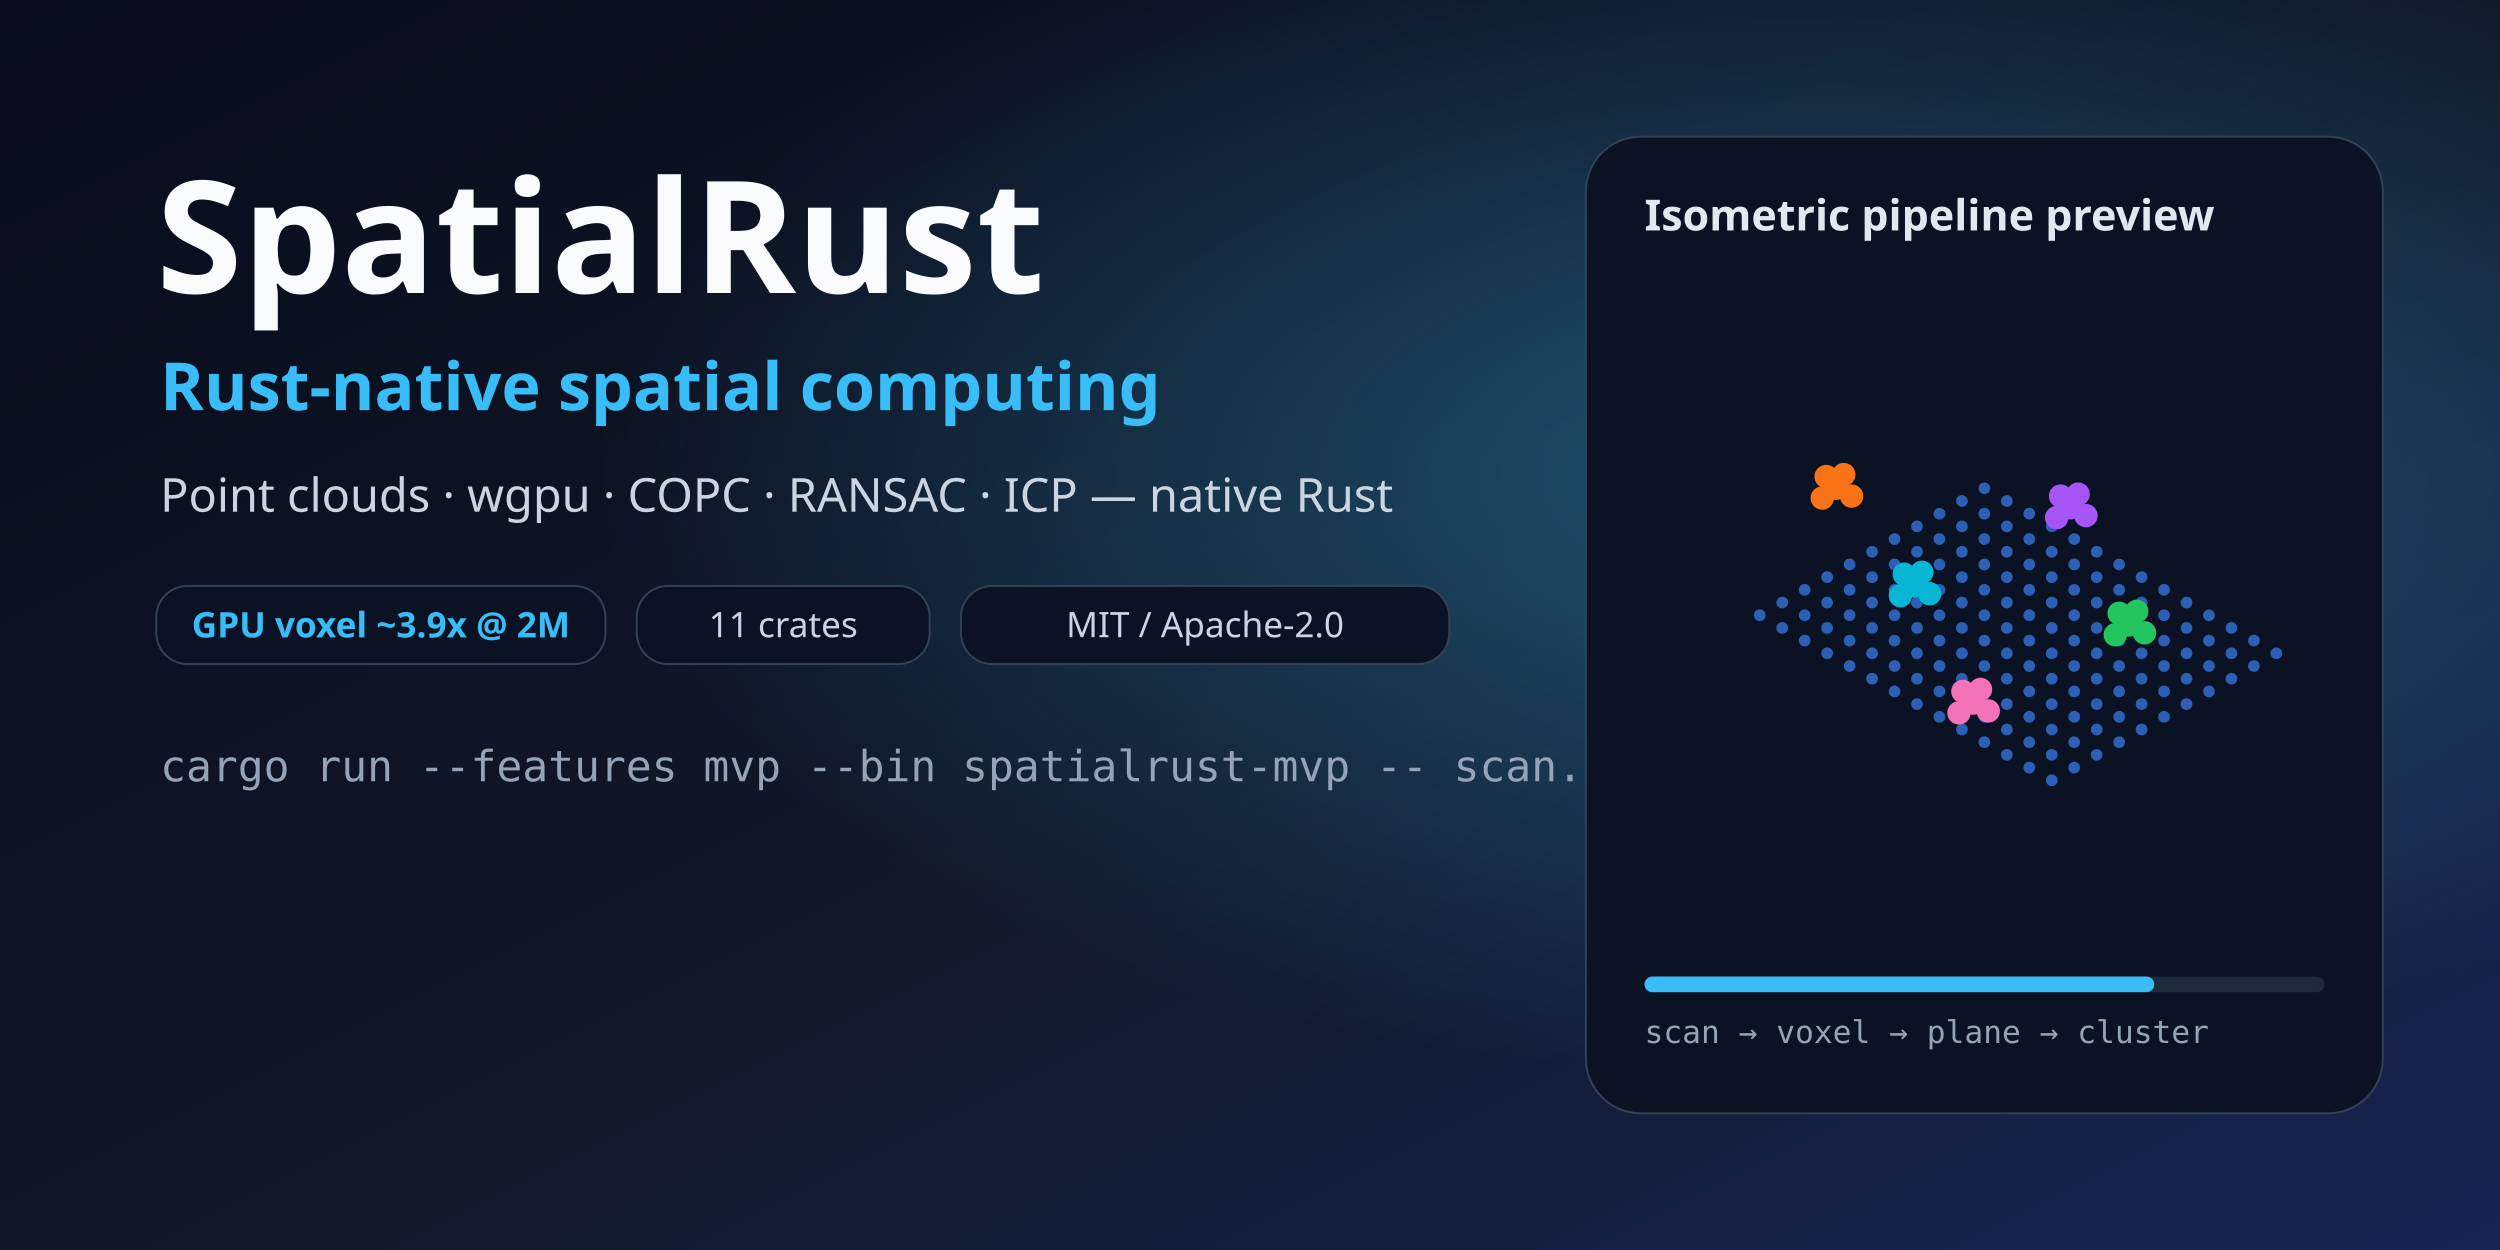
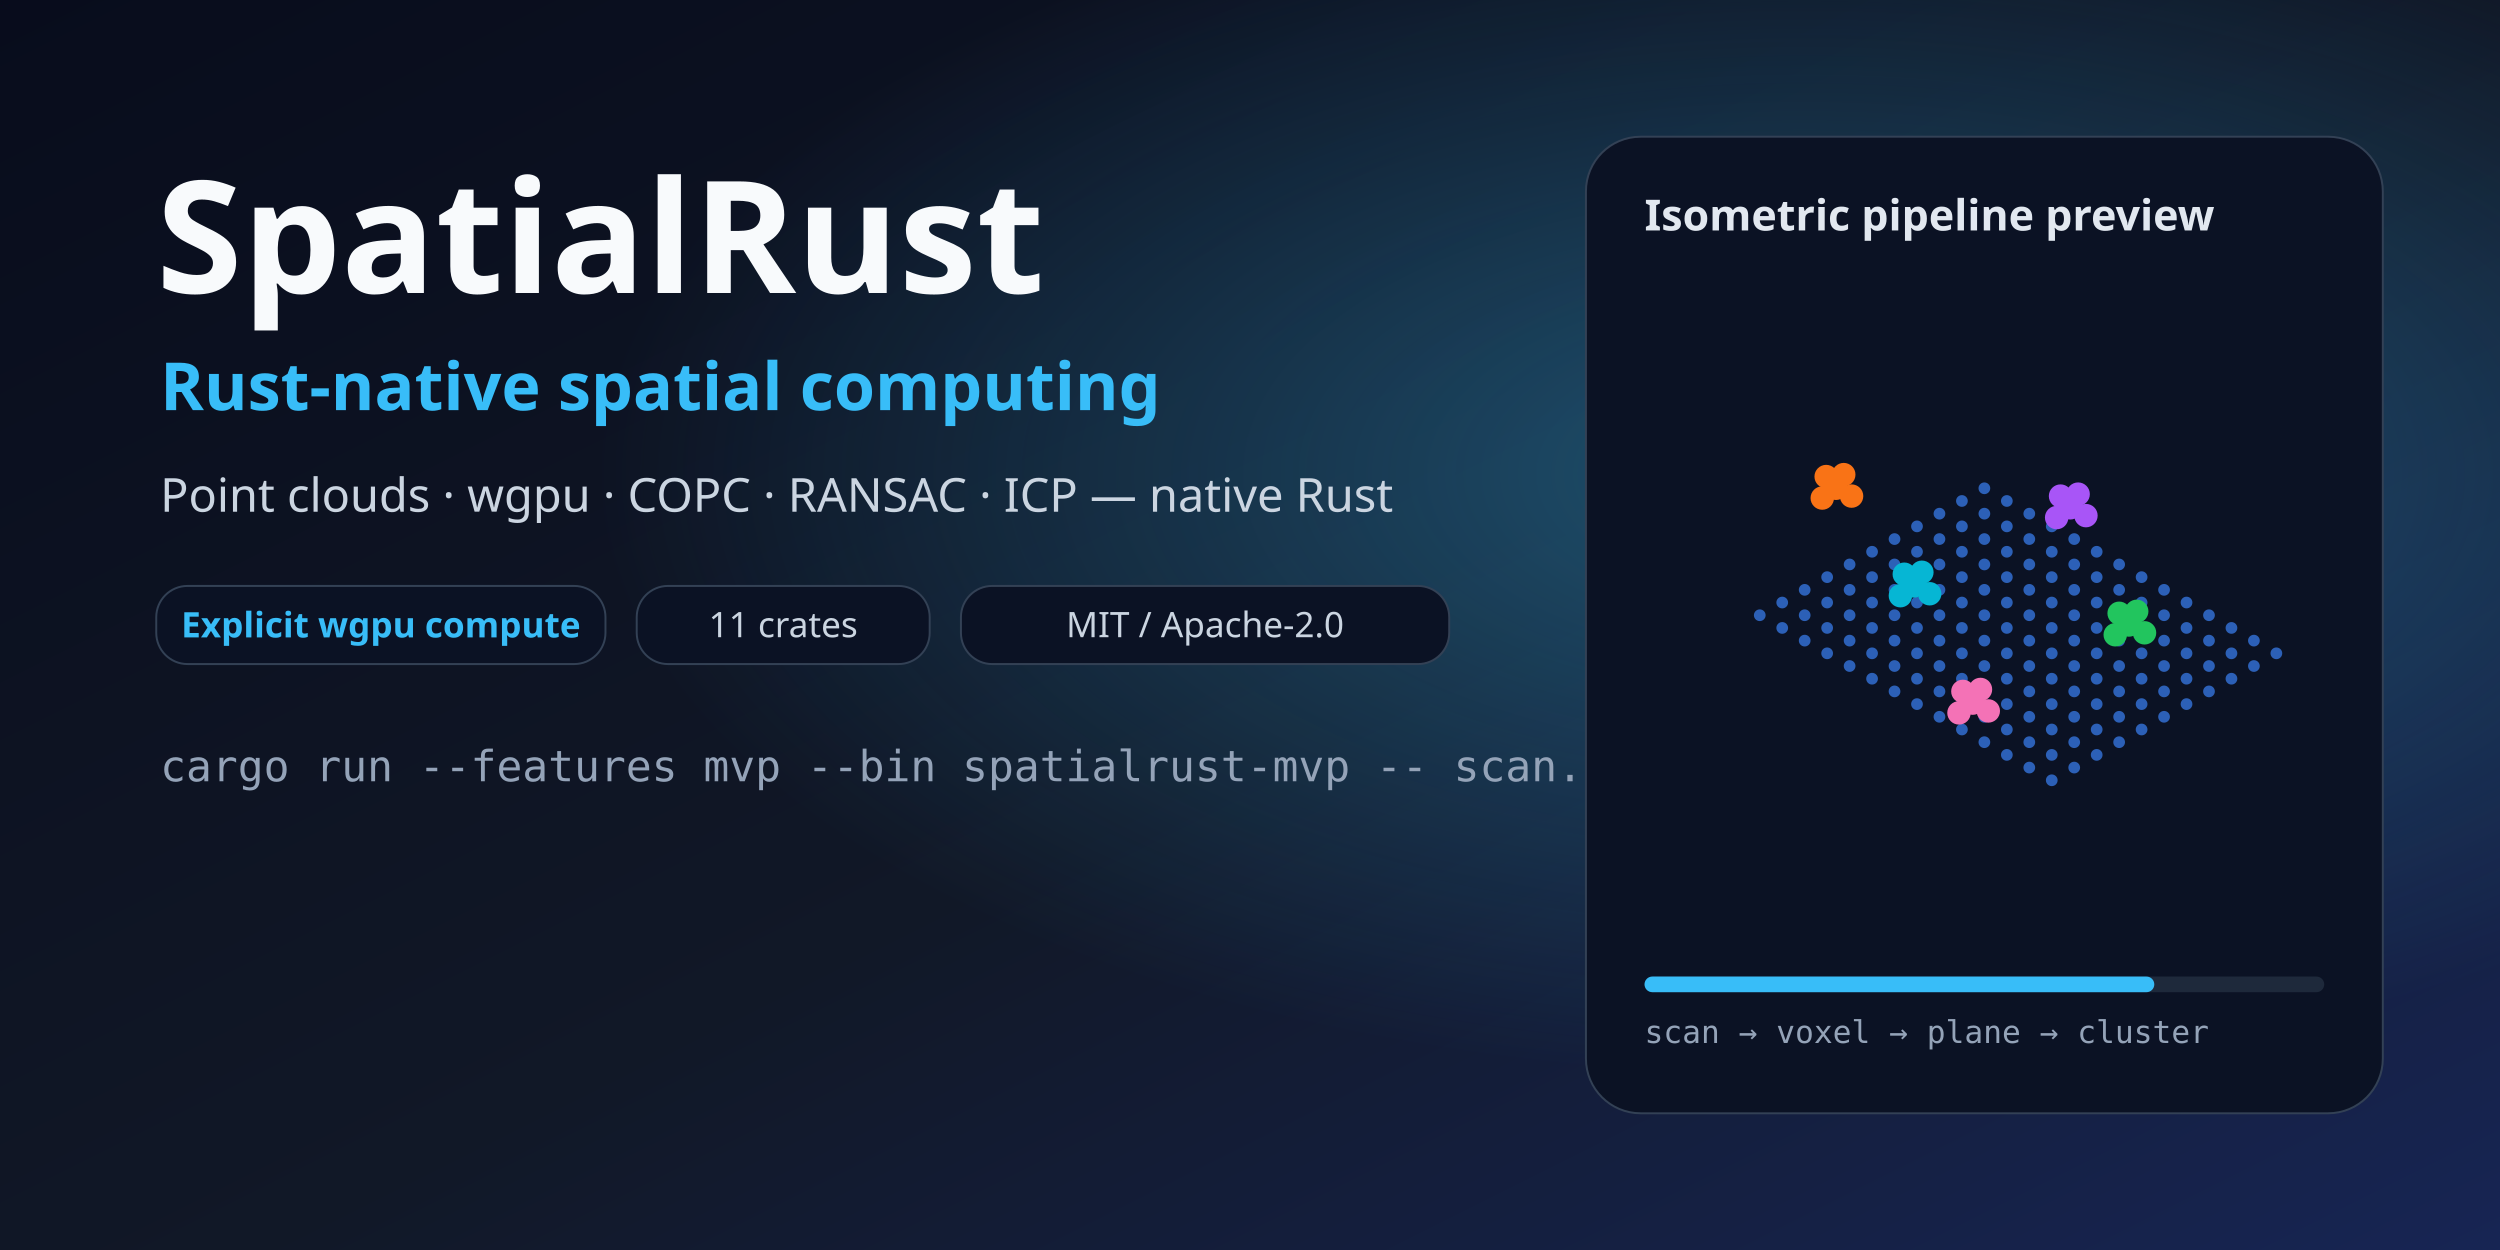
<svg xmlns="http://www.w3.org/2000/svg" width="1280" height="640" viewBox="0 0 1280 640" role="img" aria-labelledby="title">
  <defs>
    <linearGradient id="bg" x1="0" y1="0" x2="1" y2="1">
      <stop offset="0%" stop-color="#080c1c" />
      <stop offset="55%" stop-color="#111827" />
      <stop offset="100%" stop-color="#172554" />
    </linearGradient>
    <radialGradient id="glow" cx="72%" cy="38%" r="48%">
      <stop offset="0%" stop-color="#38bdf8" stop-opacity="0.35" />
      <stop offset="100%" stop-color="#38bdf8" stop-opacity="0" />
    </radialGradient>
  </defs>
  <rect width="1280" height="640" fill="url(#bg)" />
  <rect width="1280" height="640" fill="url(#glow)" />
  <text x="80" y="150" fill="#f8fafc" font-family="ui-sans-serif, system-ui, sans-serif" font-size="80" font-weight="800">SpatialRust</text>
  <text x="82" y="210" fill="#38bdf8" font-family="ui-sans-serif, system-ui, sans-serif" font-size="34" font-weight="700">Rust-native spatial computing</text>
  <text x="82" y="262" fill="#cbd5e1" font-family="ui-sans-serif, system-ui, sans-serif" font-size="24">Point clouds · wgpu · COPC · RANSAC · ICP — native Rust</text>
  <rect x="80" y="300" width="230" height="40" rx="16" fill="#0b1224" stroke="#334155" />
  <rect x="326" y="300" width="150" height="40" rx="16" fill="#0b1224" stroke="#334155" />
  <rect x="492" y="300" width="250" height="40" rx="16" fill="#0b1224" stroke="#334155" />
-   <text x="195" y="320" text-anchor="middle" dominant-baseline="middle" fill="#38bdf8" font-family="ui-sans-serif, system-ui, sans-serif" font-size="18" font-weight="700">GPU voxel ~3.9x @ 2M</text>
+   <text x="195" y="320" text-anchor="middle" dominant-baseline="middle" fill="#38bdf8" font-family="ui-sans-serif, system-ui, sans-serif" font-size="18" font-weight="700">Explicit wgpu compute</text>
  <text x="401" y="320" text-anchor="middle" dominant-baseline="middle" fill="#cbd5e1" font-family="ui-sans-serif, system-ui, sans-serif" font-size="18">11 crates</text>
  <text x="617" y="320" text-anchor="middle" dominant-baseline="middle" fill="#cbd5e1" font-family="ui-sans-serif, system-ui, sans-serif" font-size="18">MIT / Apache-2.0</text>
  <text x="82" y="400" fill="#94a3b8" font-family="ui-monospace, monospace" font-size="22">cargo run --features mvp --bin spatialrust-mvp -- scan.las out.las</text>
  <rect x="812" y="70" width="408" height="500" rx="28" fill="#0b1224" stroke="#334155" />
  <text x="842" y="118" fill="#e2e8f0" font-family="ui-sans-serif, system-ui, sans-serif" font-size="22" font-weight="700">Isometric pipeline preview</text>
  <circle cx="1016.0" cy="250.0" r="3" fill="#3b82f6" fill-opacity="0.7" />
  <circle cx="1004.5" cy="256.5" r="3" fill="#3b82f6" fill-opacity="0.7" />
  <circle cx="993.0" cy="263.0" r="3" fill="#3b82f6" fill-opacity="0.7" />
  <circle cx="981.5" cy="269.5" r="3" fill="#3b82f6" fill-opacity="0.7" />
  <circle cx="970.0" cy="276.0" r="3" fill="#3b82f6" fill-opacity="0.7" />
  <circle cx="958.5" cy="282.5" r="3" fill="#3b82f6" fill-opacity="0.7" />
  <circle cx="947.0" cy="289.0" r="3" fill="#3b82f6" fill-opacity="0.7" />
  <circle cx="935.5" cy="295.5" r="3" fill="#3b82f6" fill-opacity="0.7" />
  <circle cx="924.0" cy="302.0" r="3" fill="#3b82f6" fill-opacity="0.7" />
  <circle cx="912.5" cy="308.5" r="3" fill="#3b82f6" fill-opacity="0.7" />
  <circle cx="901.0" cy="315.0" r="3" fill="#3b82f6" fill-opacity="0.7" />
  <circle cx="1027.5" cy="256.5" r="3" fill="#3b82f6" fill-opacity="0.7" />
  <circle cx="1016.0" cy="263.0" r="3" fill="#3b82f6" fill-opacity="0.7" />
  <circle cx="1004.5" cy="269.5" r="3" fill="#3b82f6" fill-opacity="0.7" />
  <circle cx="993.0" cy="276.0" r="3" fill="#3b82f6" fill-opacity="0.7" />
  <circle cx="981.5" cy="282.5" r="3" fill="#3b82f6" fill-opacity="0.7" />
  <circle cx="970.0" cy="289.0" r="3" fill="#3b82f6" fill-opacity="0.7" />
  <circle cx="958.5" cy="295.5" r="3" fill="#3b82f6" fill-opacity="0.7" />
  <circle cx="947.0" cy="302.0" r="3" fill="#3b82f6" fill-opacity="0.7" />
  <circle cx="935.5" cy="308.5" r="3" fill="#3b82f6" fill-opacity="0.7" />
  <circle cx="924.0" cy="315.0" r="3" fill="#3b82f6" fill-opacity="0.7" />
  <circle cx="912.5" cy="321.5" r="3" fill="#3b82f6" fill-opacity="0.7" />
  <circle cx="1039.0" cy="263.0" r="3" fill="#3b82f6" fill-opacity="0.7" />
  <circle cx="1027.5" cy="269.5" r="3" fill="#3b82f6" fill-opacity="0.7" />
  <circle cx="1016.0" cy="276.0" r="3" fill="#3b82f6" fill-opacity="0.7" />
  <circle cx="1004.5" cy="282.5" r="3" fill="#3b82f6" fill-opacity="0.7" />
  <circle cx="993.0" cy="289.0" r="3" fill="#3b82f6" fill-opacity="0.7" />
  <circle cx="981.5" cy="295.5" r="3" fill="#3b82f6" fill-opacity="0.7" />
  <circle cx="970.0" cy="302.0" r="3" fill="#3b82f6" fill-opacity="0.7" />
  <circle cx="958.5" cy="308.5" r="3" fill="#3b82f6" fill-opacity="0.7" />
  <circle cx="947.0" cy="315.0" r="3" fill="#3b82f6" fill-opacity="0.7" />
  <circle cx="935.5" cy="321.5" r="3" fill="#3b82f6" fill-opacity="0.7" />
  <circle cx="924.0" cy="328.0" r="3" fill="#3b82f6" fill-opacity="0.7" />
  <circle cx="1050.5" cy="269.5" r="3" fill="#3b82f6" fill-opacity="0.7" />
  <circle cx="1039.0" cy="276.0" r="3" fill="#3b82f6" fill-opacity="0.7" />
  <circle cx="1027.5" cy="282.5" r="3" fill="#3b82f6" fill-opacity="0.7" />
  <circle cx="1016.0" cy="289.0" r="3" fill="#3b82f6" fill-opacity="0.7" />
  <circle cx="1004.5" cy="295.5" r="3" fill="#3b82f6" fill-opacity="0.7" />
  <circle cx="993.0" cy="302.0" r="3" fill="#3b82f6" fill-opacity="0.7" />
  <circle cx="981.5" cy="308.5" r="3" fill="#3b82f6" fill-opacity="0.7" />
  <circle cx="970.0" cy="315.0" r="3" fill="#3b82f6" fill-opacity="0.7" />
  <circle cx="958.5" cy="321.5" r="3" fill="#3b82f6" fill-opacity="0.7" />
  <circle cx="947.0" cy="328.0" r="3" fill="#3b82f6" fill-opacity="0.7" />
  <circle cx="935.5" cy="334.5" r="3" fill="#3b82f6" fill-opacity="0.7" />
  <circle cx="1062.0" cy="276.0" r="3" fill="#3b82f6" fill-opacity="0.7" />
  <circle cx="1050.5" cy="282.5" r="3" fill="#3b82f6" fill-opacity="0.7" />
  <circle cx="1039.0" cy="289.0" r="3" fill="#3b82f6" fill-opacity="0.7" />
  <circle cx="1027.5" cy="295.5" r="3" fill="#3b82f6" fill-opacity="0.7" />
  <circle cx="1016.0" cy="302.0" r="3" fill="#3b82f6" fill-opacity="0.7" />
  <circle cx="1004.5" cy="308.5" r="3" fill="#3b82f6" fill-opacity="0.7" />
  <circle cx="993.0" cy="315.0" r="3" fill="#3b82f6" fill-opacity="0.7" />
  <circle cx="981.5" cy="321.5" r="3" fill="#3b82f6" fill-opacity="0.7" />
  <circle cx="970.0" cy="328.0" r="3" fill="#3b82f6" fill-opacity="0.7" />
  <circle cx="958.5" cy="334.5" r="3" fill="#3b82f6" fill-opacity="0.7" />
  <circle cx="947.0" cy="341.0" r="3" fill="#3b82f6" fill-opacity="0.7" />
  <circle cx="1073.5" cy="282.5" r="3" fill="#3b82f6" fill-opacity="0.7" />
  <circle cx="1062.0" cy="289.0" r="3" fill="#3b82f6" fill-opacity="0.7" />
  <circle cx="1050.5" cy="295.5" r="3" fill="#3b82f6" fill-opacity="0.7" />
  <circle cx="1039.0" cy="302.0" r="3" fill="#3b82f6" fill-opacity="0.7" />
  <circle cx="1027.5" cy="308.5" r="3" fill="#3b82f6" fill-opacity="0.7" />
  <circle cx="1016.0" cy="315.0" r="3" fill="#3b82f6" fill-opacity="0.7" />
  <circle cx="1004.5" cy="321.5" r="3" fill="#3b82f6" fill-opacity="0.7" />
  <circle cx="993.0" cy="328.0" r="3" fill="#3b82f6" fill-opacity="0.7" />
  <circle cx="981.5" cy="334.5" r="3" fill="#3b82f6" fill-opacity="0.7" />
  <circle cx="970.0" cy="341.0" r="3" fill="#3b82f6" fill-opacity="0.7" />
  <circle cx="958.5" cy="347.5" r="3" fill="#3b82f6" fill-opacity="0.7" />
  <circle cx="1085.0" cy="289.0" r="3" fill="#3b82f6" fill-opacity="0.7" />
  <circle cx="1073.5" cy="295.5" r="3" fill="#3b82f6" fill-opacity="0.7" />
  <circle cx="1062.0" cy="302.0" r="3" fill="#3b82f6" fill-opacity="0.7" />
  <circle cx="1050.5" cy="308.5" r="3" fill="#3b82f6" fill-opacity="0.7" />
  <circle cx="1039.0" cy="315.0" r="3" fill="#3b82f6" fill-opacity="0.7" />
  <circle cx="1027.5" cy="321.5" r="3" fill="#3b82f6" fill-opacity="0.7" />
  <circle cx="1016.0" cy="328.0" r="3" fill="#3b82f6" fill-opacity="0.7" />
  <circle cx="1004.5" cy="334.5" r="3" fill="#3b82f6" fill-opacity="0.7" />
  <circle cx="993.0" cy="341.0" r="3" fill="#3b82f6" fill-opacity="0.7" />
  <circle cx="981.5" cy="347.5" r="3" fill="#3b82f6" fill-opacity="0.7" />
  <circle cx="970.0" cy="354.0" r="3" fill="#3b82f6" fill-opacity="0.7" />
  <circle cx="1096.5" cy="295.5" r="3" fill="#3b82f6" fill-opacity="0.7" />
  <circle cx="1085.0" cy="302.0" r="3" fill="#3b82f6" fill-opacity="0.7" />
  <circle cx="1073.5" cy="308.5" r="3" fill="#3b82f6" fill-opacity="0.7" />
  <circle cx="1062.0" cy="315.0" r="3" fill="#3b82f6" fill-opacity="0.7" />
  <circle cx="1050.5" cy="321.5" r="3" fill="#3b82f6" fill-opacity="0.7" />
  <circle cx="1039.0" cy="328.0" r="3" fill="#3b82f6" fill-opacity="0.7" />
  <circle cx="1027.5" cy="334.5" r="3" fill="#3b82f6" fill-opacity="0.7" />
  <circle cx="1016.0" cy="341.0" r="3" fill="#3b82f6" fill-opacity="0.7" />
  <circle cx="1004.5" cy="347.5" r="3" fill="#3b82f6" fill-opacity="0.7" />
  <circle cx="993.0" cy="354.0" r="3" fill="#3b82f6" fill-opacity="0.7" />
  <circle cx="981.5" cy="360.5" r="3" fill="#3b82f6" fill-opacity="0.7" />
  <circle cx="1108.0" cy="302.0" r="3" fill="#3b82f6" fill-opacity="0.7" />
  <circle cx="1096.5" cy="308.5" r="3" fill="#3b82f6" fill-opacity="0.7" />
  <circle cx="1085.0" cy="315.0" r="3" fill="#3b82f6" fill-opacity="0.7" />
  <circle cx="1073.5" cy="321.5" r="3" fill="#3b82f6" fill-opacity="0.7" />
  <circle cx="1062.0" cy="328.0" r="3" fill="#3b82f6" fill-opacity="0.7" />
  <circle cx="1050.5" cy="334.5" r="3" fill="#3b82f6" fill-opacity="0.7" />
  <circle cx="1039.0" cy="341.0" r="3" fill="#3b82f6" fill-opacity="0.7" />
  <circle cx="1027.5" cy="347.5" r="3" fill="#3b82f6" fill-opacity="0.7" />
  <circle cx="1016.0" cy="354.0" r="3" fill="#3b82f6" fill-opacity="0.7" />
  <circle cx="1004.5" cy="360.5" r="3" fill="#3b82f6" fill-opacity="0.7" />
  <circle cx="993.0" cy="367.0" r="3" fill="#3b82f6" fill-opacity="0.7" />
  <circle cx="1119.5" cy="308.5" r="3" fill="#3b82f6" fill-opacity="0.7" />
  <circle cx="1108.0" cy="315.0" r="3" fill="#3b82f6" fill-opacity="0.7" />
  <circle cx="1096.5" cy="321.5" r="3" fill="#3b82f6" fill-opacity="0.7" />
  <circle cx="1085.0" cy="328.0" r="3" fill="#3b82f6" fill-opacity="0.7" />
  <circle cx="1073.5" cy="334.5" r="3" fill="#3b82f6" fill-opacity="0.7" />
  <circle cx="1062.0" cy="341.0" r="3" fill="#3b82f6" fill-opacity="0.7" />
  <circle cx="1050.5" cy="347.5" r="3" fill="#3b82f6" fill-opacity="0.7" />
  <circle cx="1039.0" cy="354.0" r="3" fill="#3b82f6" fill-opacity="0.7" />
  <circle cx="1027.5" cy="360.5" r="3" fill="#3b82f6" fill-opacity="0.7" />
  <circle cx="1016.0" cy="367.0" r="3" fill="#3b82f6" fill-opacity="0.7" />
  <circle cx="1004.5" cy="373.5" r="3" fill="#3b82f6" fill-opacity="0.7" />
  <circle cx="1131.0" cy="315.0" r="3" fill="#3b82f6" fill-opacity="0.7" />
  <circle cx="1119.5" cy="321.5" r="3" fill="#3b82f6" fill-opacity="0.7" />
  <circle cx="1108.0" cy="328.0" r="3" fill="#3b82f6" fill-opacity="0.7" />
  <circle cx="1096.5" cy="334.5" r="3" fill="#3b82f6" fill-opacity="0.7" />
  <circle cx="1085.0" cy="341.0" r="3" fill="#3b82f6" fill-opacity="0.7" />
  <circle cx="1073.5" cy="347.5" r="3" fill="#3b82f6" fill-opacity="0.7" />
  <circle cx="1062.0" cy="354.0" r="3" fill="#3b82f6" fill-opacity="0.7" />
  <circle cx="1050.5" cy="360.5" r="3" fill="#3b82f6" fill-opacity="0.7" />
  <circle cx="1039.0" cy="367.0" r="3" fill="#3b82f6" fill-opacity="0.7" />
  <circle cx="1027.5" cy="373.5" r="3" fill="#3b82f6" fill-opacity="0.7" />
  <circle cx="1016.0" cy="380.0" r="3" fill="#3b82f6" fill-opacity="0.7" />
  <circle cx="1142.5" cy="321.5" r="3" fill="#3b82f6" fill-opacity="0.7" />
  <circle cx="1131.0" cy="328.0" r="3" fill="#3b82f6" fill-opacity="0.7" />
  <circle cx="1119.5" cy="334.5" r="3" fill="#3b82f6" fill-opacity="0.7" />
  <circle cx="1108.0" cy="341.0" r="3" fill="#3b82f6" fill-opacity="0.7" />
  <circle cx="1096.5" cy="347.5" r="3" fill="#3b82f6" fill-opacity="0.7" />
  <circle cx="1085.0" cy="354.0" r="3" fill="#3b82f6" fill-opacity="0.7" />
  <circle cx="1073.5" cy="360.5" r="3" fill="#3b82f6" fill-opacity="0.7" />
  <circle cx="1062.0" cy="367.0" r="3" fill="#3b82f6" fill-opacity="0.7" />
  <circle cx="1050.5" cy="373.5" r="3" fill="#3b82f6" fill-opacity="0.7" />
  <circle cx="1039.0" cy="380.0" r="3" fill="#3b82f6" fill-opacity="0.7" />
  <circle cx="1027.5" cy="386.5" r="3" fill="#3b82f6" fill-opacity="0.7" />
  <circle cx="1154.0" cy="328.0" r="3" fill="#3b82f6" fill-opacity="0.7" />
  <circle cx="1142.5" cy="334.5" r="3" fill="#3b82f6" fill-opacity="0.7" />
  <circle cx="1131.0" cy="341.0" r="3" fill="#3b82f6" fill-opacity="0.7" />
  <circle cx="1119.5" cy="347.5" r="3" fill="#3b82f6" fill-opacity="0.7" />
  <circle cx="1108.0" cy="354.0" r="3" fill="#3b82f6" fill-opacity="0.7" />
  <circle cx="1096.5" cy="360.5" r="3" fill="#3b82f6" fill-opacity="0.7" />
  <circle cx="1085.0" cy="367.0" r="3" fill="#3b82f6" fill-opacity="0.7" />
  <circle cx="1073.5" cy="373.5" r="3" fill="#3b82f6" fill-opacity="0.7" />
  <circle cx="1062.0" cy="380.0" r="3" fill="#3b82f6" fill-opacity="0.7" />
  <circle cx="1050.5" cy="386.5" r="3" fill="#3b82f6" fill-opacity="0.7" />
  <circle cx="1039.0" cy="393.0" r="3" fill="#3b82f6" fill-opacity="0.7" />
  <circle cx="1165.5" cy="334.5" r="3" fill="#3b82f6" fill-opacity="0.7" />
  <circle cx="1154.0" cy="341.0" r="3" fill="#3b82f6" fill-opacity="0.7" />
  <circle cx="1142.5" cy="347.5" r="3" fill="#3b82f6" fill-opacity="0.7" />
  <circle cx="1131.0" cy="354.0" r="3" fill="#3b82f6" fill-opacity="0.7" />
  <circle cx="1119.5" cy="360.5" r="3" fill="#3b82f6" fill-opacity="0.7" />
  <circle cx="1108.0" cy="367.0" r="3" fill="#3b82f6" fill-opacity="0.7" />
  <circle cx="1096.5" cy="373.5" r="3" fill="#3b82f6" fill-opacity="0.7" />
  <circle cx="1085.0" cy="380.0" r="3" fill="#3b82f6" fill-opacity="0.7" />
  <circle cx="1073.5" cy="386.5" r="3" fill="#3b82f6" fill-opacity="0.7" />
  <circle cx="1062.0" cy="393.0" r="3" fill="#3b82f6" fill-opacity="0.7" />
  <circle cx="1050.5" cy="399.5" r="3" fill="#3b82f6" fill-opacity="0.7" />
  <circle cx="940" cy="250" r="6" fill="#f97316" />
  <circle cx="948" cy="254" r="6" fill="#f97316" />
  <circle cx="933" cy="255" r="6" fill="#f97316" />
  <circle cx="944" cy="243" r="6" fill="#f97316" />
  <circle cx="935" cy="244" r="6" fill="#f97316" />
  <circle cx="980" cy="300" r="6" fill="#06b6d4" />
  <circle cx="988" cy="304" r="6" fill="#06b6d4" />
  <circle cx="973" cy="305" r="6" fill="#06b6d4" />
  <circle cx="984" cy="293" r="6" fill="#06b6d4" />
  <circle cx="975" cy="294" r="6" fill="#06b6d4" />
  <circle cx="1060" cy="260" r="6" fill="#a855f7" />
  <circle cx="1068" cy="264" r="6" fill="#a855f7" />
  <circle cx="1053" cy="265" r="6" fill="#a855f7" />
  <circle cx="1064" cy="253" r="6" fill="#a855f7" />
  <circle cx="1055" cy="254" r="6" fill="#a855f7" />
  <circle cx="1090" cy="320" r="6" fill="#22c55e" />
  <circle cx="1098" cy="324" r="6" fill="#22c55e" />
  <circle cx="1083" cy="325" r="6" fill="#22c55e" />
  <circle cx="1094" cy="313" r="6" fill="#22c55e" />
  <circle cx="1085" cy="314" r="6" fill="#22c55e" />
  <circle cx="1010" cy="360" r="6" fill="#f472b6" />
  <circle cx="1018" cy="364" r="6" fill="#f472b6" />
  <circle cx="1003" cy="365" r="6" fill="#f472b6" />
  <circle cx="1014" cy="353" r="6" fill="#f472b6" />
  <circle cx="1005" cy="354" r="6" fill="#f472b6" />
  <rect x="842" y="500" width="348" height="8" rx="4" fill="#1e293b" />
  <rect x="842" y="500" width="261" height="8" rx="4" fill="#38bdf8" />
  <text x="842" y="534" fill="#94a3b8" font-family="ui-monospace, monospace" font-size="16">scan → voxel → plane → cluster</text>
</svg>
